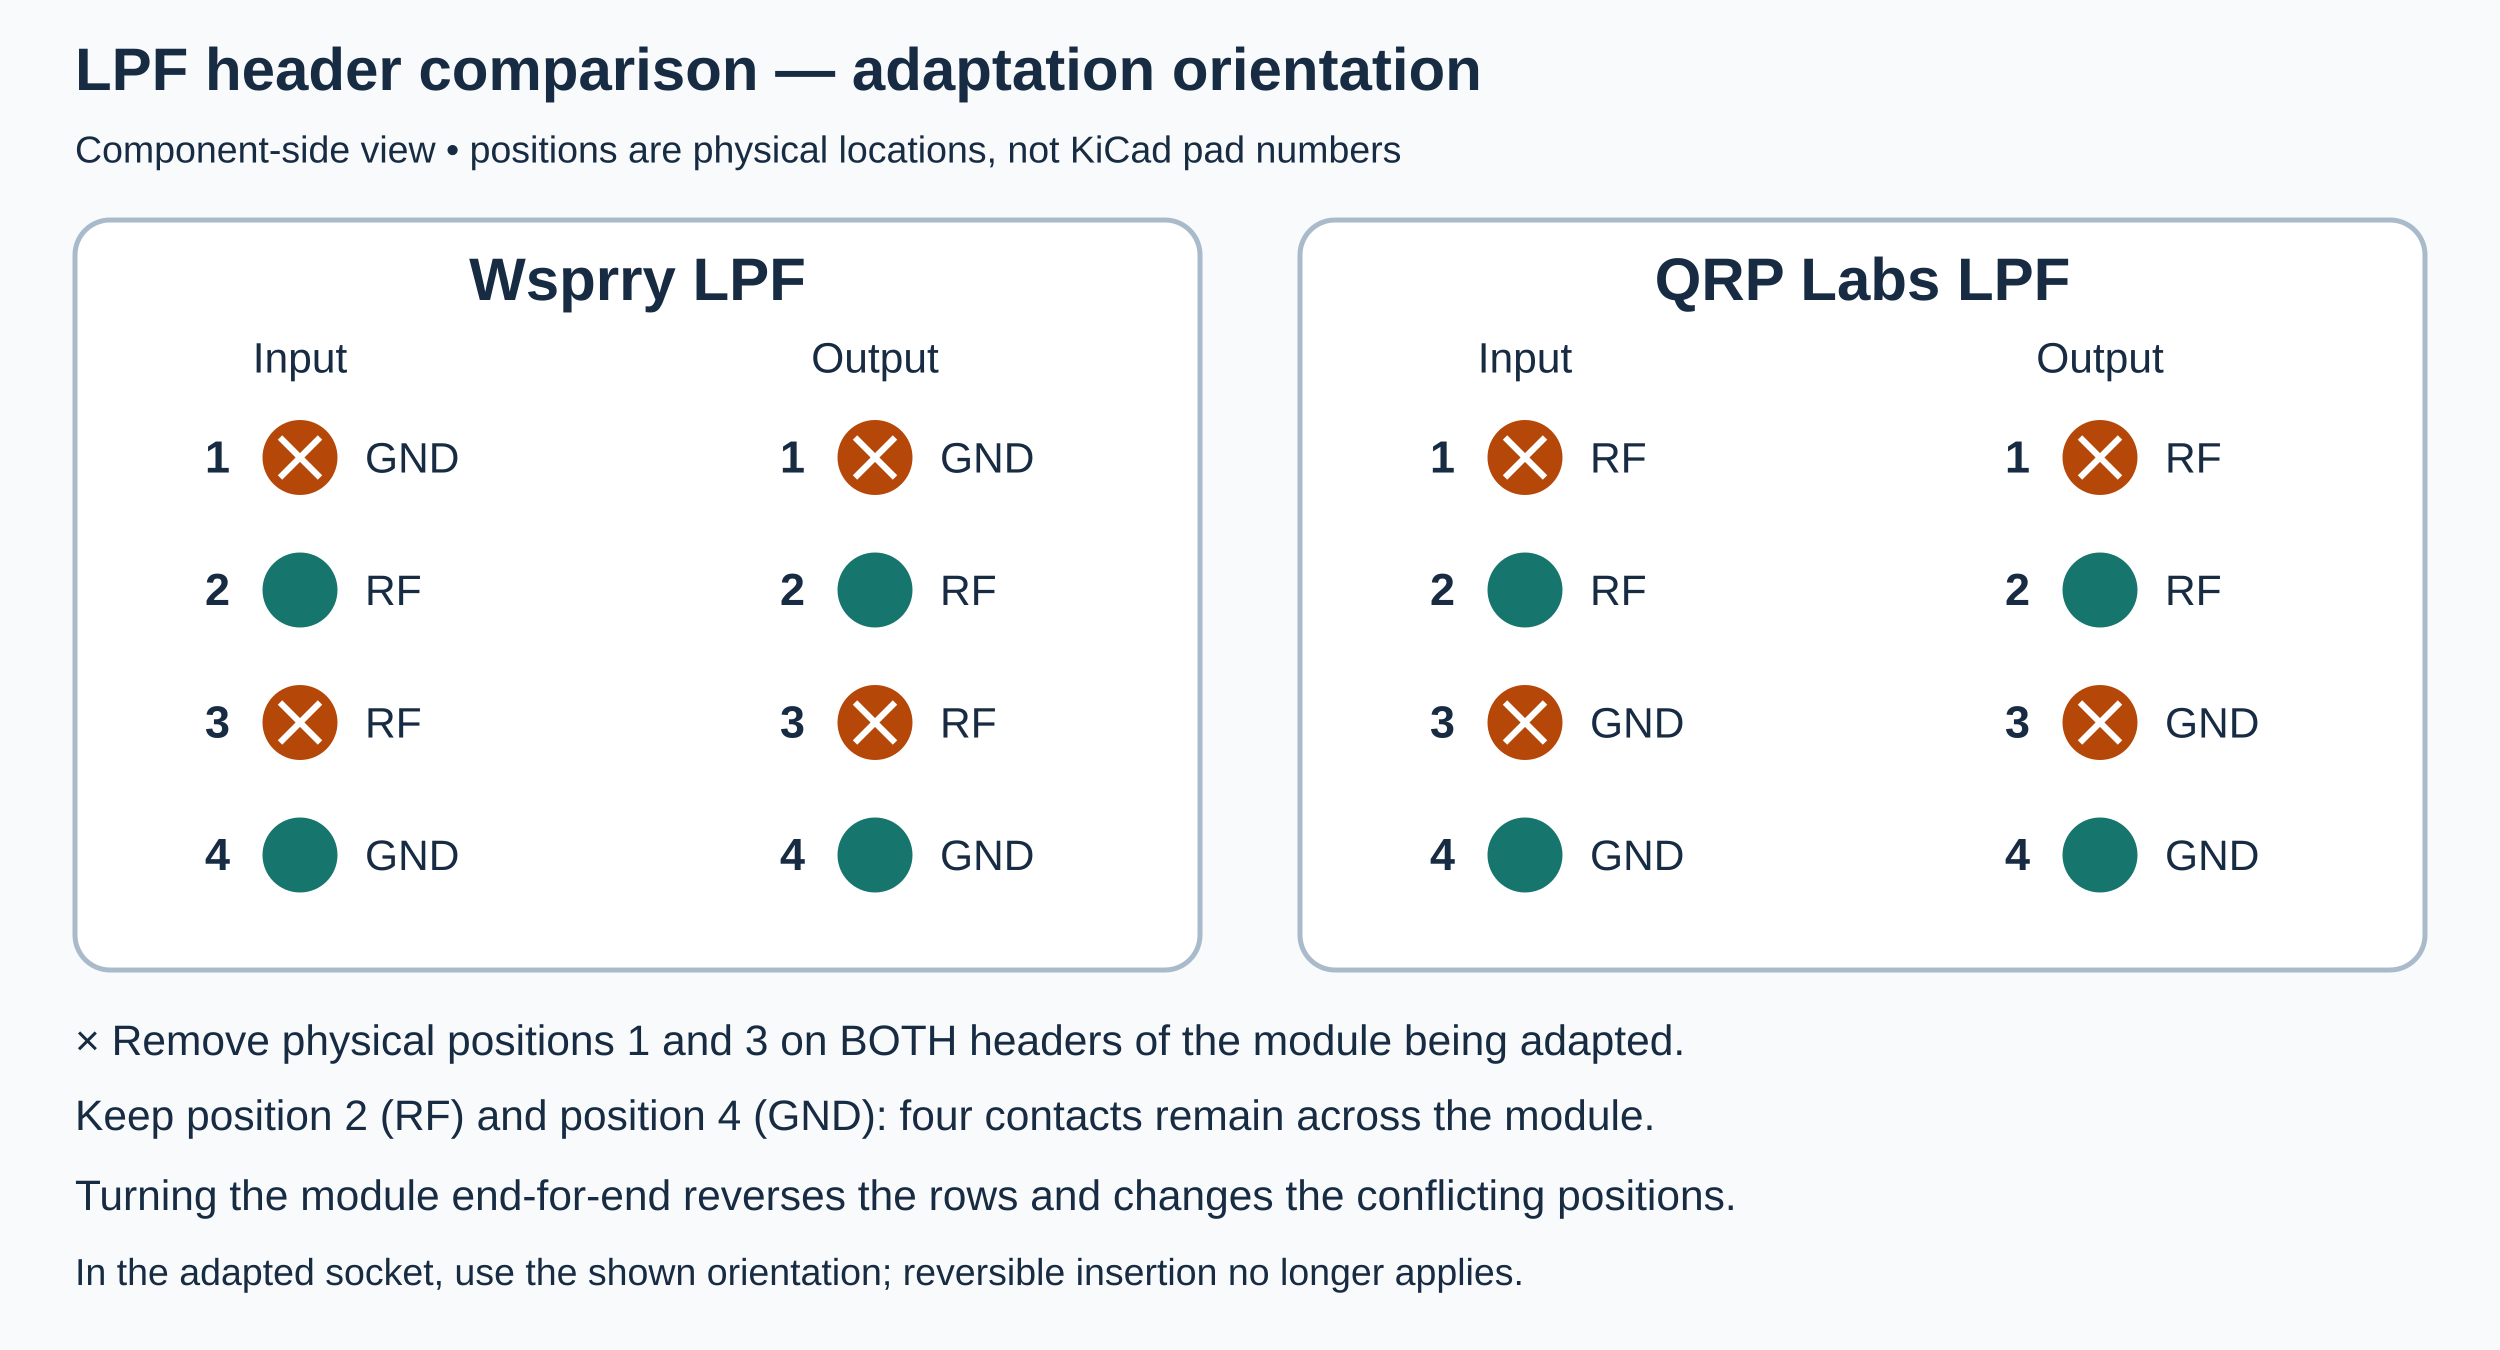
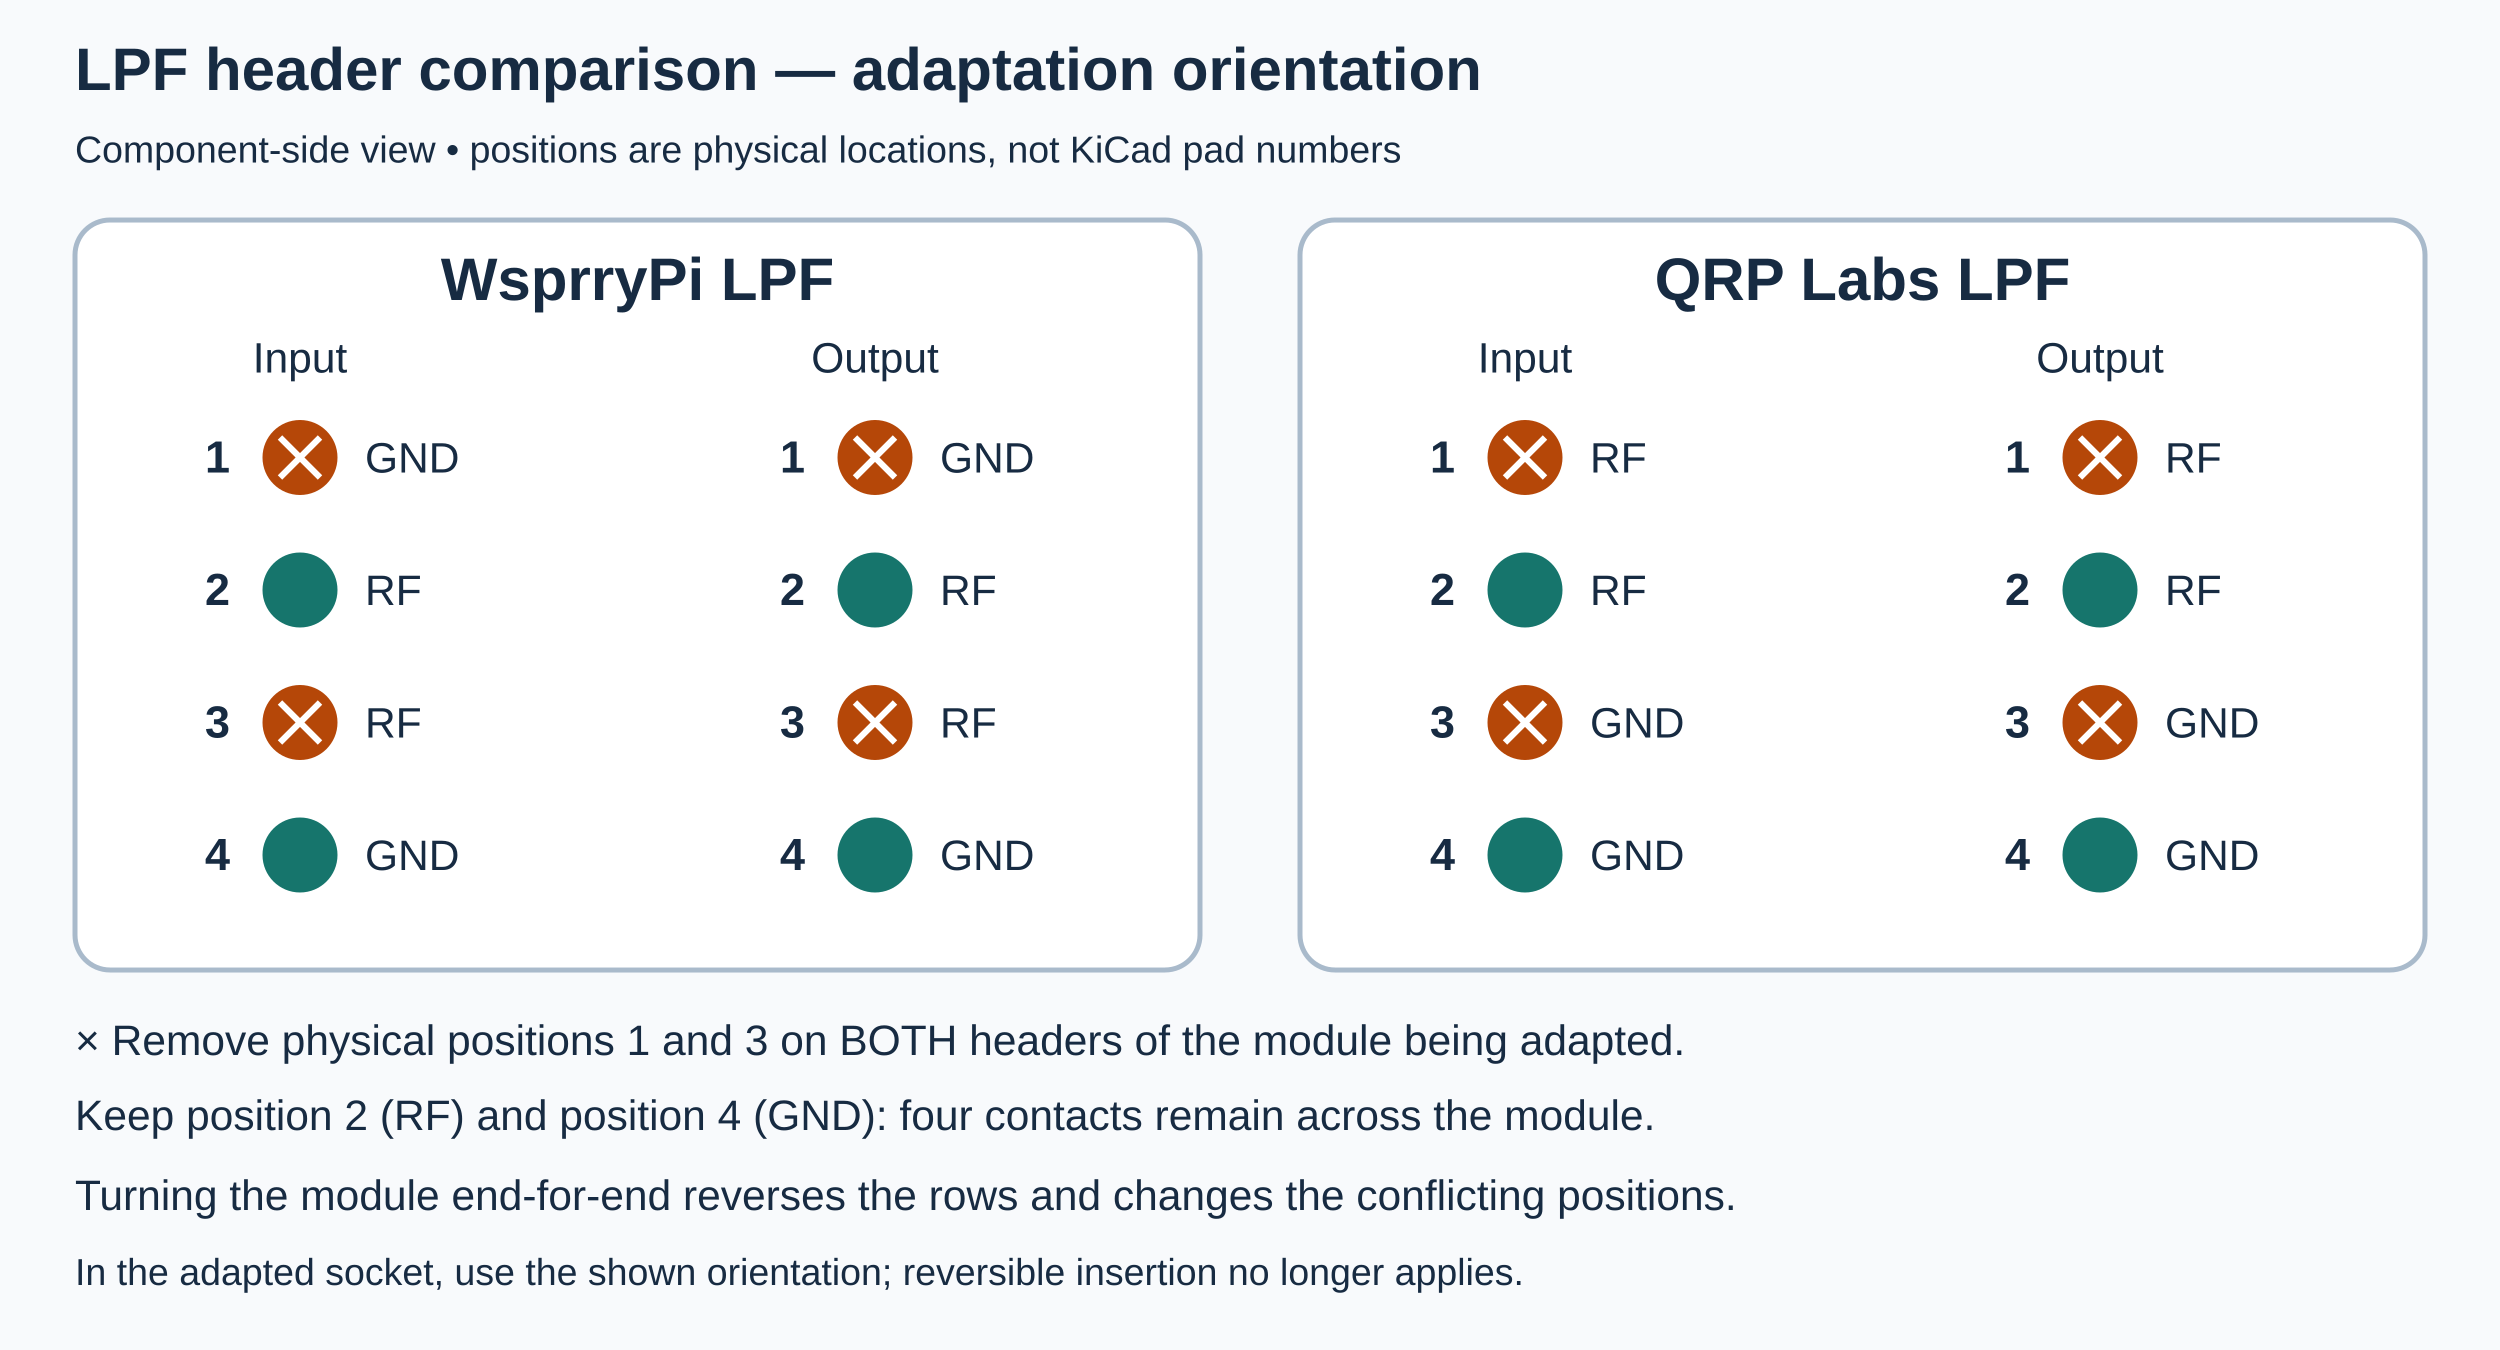
<svg xmlns="http://www.w3.org/2000/svg" width="1000" height="540" viewBox="0 0 1000 540" role="img" aria-labelledby="title desc">
  <rect width="1000" height="540" fill="#f8fafc" />
  <style>text{font-family:Arial,sans-serif;fill:#172b42}.heading{font-size:24px;font-weight:700}.label{font-size:17px}.small{font-size:15px}.number{font-size:18px;font-weight:700}.body{fill:#fff;stroke:#a9bacb;stroke-width:2}</style>
  <text x="30" y="36" class="heading" text-anchor="start">LPF header comparison — adaptation orientation</text>
  <text x="30" y="65" class="small" text-anchor="start">Component-side view • positions are physical locations, not KiCad pad numbers</text>
  <rect x="30" y="88" width="450" height="300" rx="14" class="body" />
-   <text x="255" y="120" class="heading" text-anchor="middle">Wsprry LPF</text>
+   <text x="255" y="120" class="heading" text-anchor="middle">WsprryPi LPF</text>
  <text x="120" y="149" class="label" text-anchor="middle">Input</text>
  <circle cx="120" cy="183" r="15" fill="#b54708" />
  <text x="92" y="189" class="number" text-anchor="end">1</text>
  <text x="146" y="189" class="label" text-anchor="start">GND</text>
  <path d="M112,175 l16,16 m0,-16 l-16,16" stroke="white" stroke-width="2.5" />
  <circle cx="120" cy="236" r="15" fill="#16756c" />
  <text x="92" y="242" class="number" text-anchor="end">2</text>
  <text x="146" y="242" class="label" text-anchor="start">RF</text>
  <circle cx="120" cy="289" r="15" fill="#b54708" />
  <text x="92" y="295" class="number" text-anchor="end">3</text>
  <text x="146" y="295" class="label" text-anchor="start">RF</text>
  <path d="M112,281 l16,16 m0,-16 l-16,16" stroke="white" stroke-width="2.5" />
  <circle cx="120" cy="342" r="15" fill="#16756c" />
  <text x="92" y="348" class="number" text-anchor="end">4</text>
  <text x="146" y="348" class="label" text-anchor="start">GND</text>
  <text x="350" y="149" class="label" text-anchor="middle">Output</text>
  <circle cx="350" cy="183" r="15" fill="#b54708" />
  <text x="322" y="189" class="number" text-anchor="end">1</text>
  <text x="376" y="189" class="label" text-anchor="start">GND</text>
  <path d="M342,175 l16,16 m0,-16 l-16,16" stroke="white" stroke-width="2.5" />
  <circle cx="350" cy="236" r="15" fill="#16756c" />
  <text x="322" y="242" class="number" text-anchor="end">2</text>
  <text x="376" y="242" class="label" text-anchor="start">RF</text>
  <circle cx="350" cy="289" r="15" fill="#b54708" />
  <text x="322" y="295" class="number" text-anchor="end">3</text>
  <text x="376" y="295" class="label" text-anchor="start">RF</text>
  <path d="M342,281 l16,16 m0,-16 l-16,16" stroke="white" stroke-width="2.5" />
  <circle cx="350" cy="342" r="15" fill="#16756c" />
  <text x="322" y="348" class="number" text-anchor="end">4</text>
  <text x="376" y="348" class="label" text-anchor="start">GND</text>
  <rect x="520" y="88" width="450" height="300" rx="14" class="body" />
  <text x="745" y="120" class="heading" text-anchor="middle">QRP Labs LPF</text>
  <text x="610" y="149" class="label" text-anchor="middle">Input</text>
  <circle cx="610" cy="183" r="15" fill="#b54708" />
  <text x="582" y="189" class="number" text-anchor="end">1</text>
  <text x="636" y="189" class="label" text-anchor="start">RF</text>
  <path d="M602,175 l16,16 m0,-16 l-16,16" stroke="white" stroke-width="2.5" />
  <circle cx="610" cy="236" r="15" fill="#16756c" />
  <text x="582" y="242" class="number" text-anchor="end">2</text>
  <text x="636" y="242" class="label" text-anchor="start">RF</text>
  <circle cx="610" cy="289" r="15" fill="#b54708" />
  <text x="582" y="295" class="number" text-anchor="end">3</text>
  <text x="636" y="295" class="label" text-anchor="start">GND</text>
  <path d="M602,281 l16,16 m0,-16 l-16,16" stroke="white" stroke-width="2.5" />
  <circle cx="610" cy="342" r="15" fill="#16756c" />
  <text x="582" y="348" class="number" text-anchor="end">4</text>
  <text x="636" y="348" class="label" text-anchor="start">GND</text>
  <text x="840" y="149" class="label" text-anchor="middle">Output</text>
  <circle cx="840" cy="183" r="15" fill="#b54708" />
  <text x="812" y="189" class="number" text-anchor="end">1</text>
  <text x="866" y="189" class="label" text-anchor="start">RF</text>
  <path d="M832,175 l16,16 m0,-16 l-16,16" stroke="white" stroke-width="2.5" />
  <circle cx="840" cy="236" r="15" fill="#16756c" />
  <text x="812" y="242" class="number" text-anchor="end">2</text>
  <text x="866" y="242" class="label" text-anchor="start">RF</text>
  <circle cx="840" cy="289" r="15" fill="#b54708" />
  <text x="812" y="295" class="number" text-anchor="end">3</text>
  <text x="866" y="295" class="label" text-anchor="start">GND</text>
  <path d="M832,281 l16,16 m0,-16 l-16,16" stroke="white" stroke-width="2.5" />
  <circle cx="840" cy="342" r="15" fill="#16756c" />
  <text x="812" y="348" class="number" text-anchor="end">4</text>
  <text x="866" y="348" class="label" text-anchor="start">GND</text>
  <text x="30" y="422" class="label" text-anchor="start">× Remove physical positions 1 and 3 on BOTH headers of the module being adapted.</text>
  <text x="30" y="452" class="label" text-anchor="start">Keep position 2 (RF) and position 4 (GND): four contacts remain across the module.</text>
  <text x="30" y="484" class="label" text-anchor="start">Turning the module end-for-end reverses the rows and changes the conflicting positions.</text>
  <text x="30" y="514" class="small" text-anchor="start">In the adapted socket, use the shown orientation; reversible insertion no longer applies.</text>
</svg>
